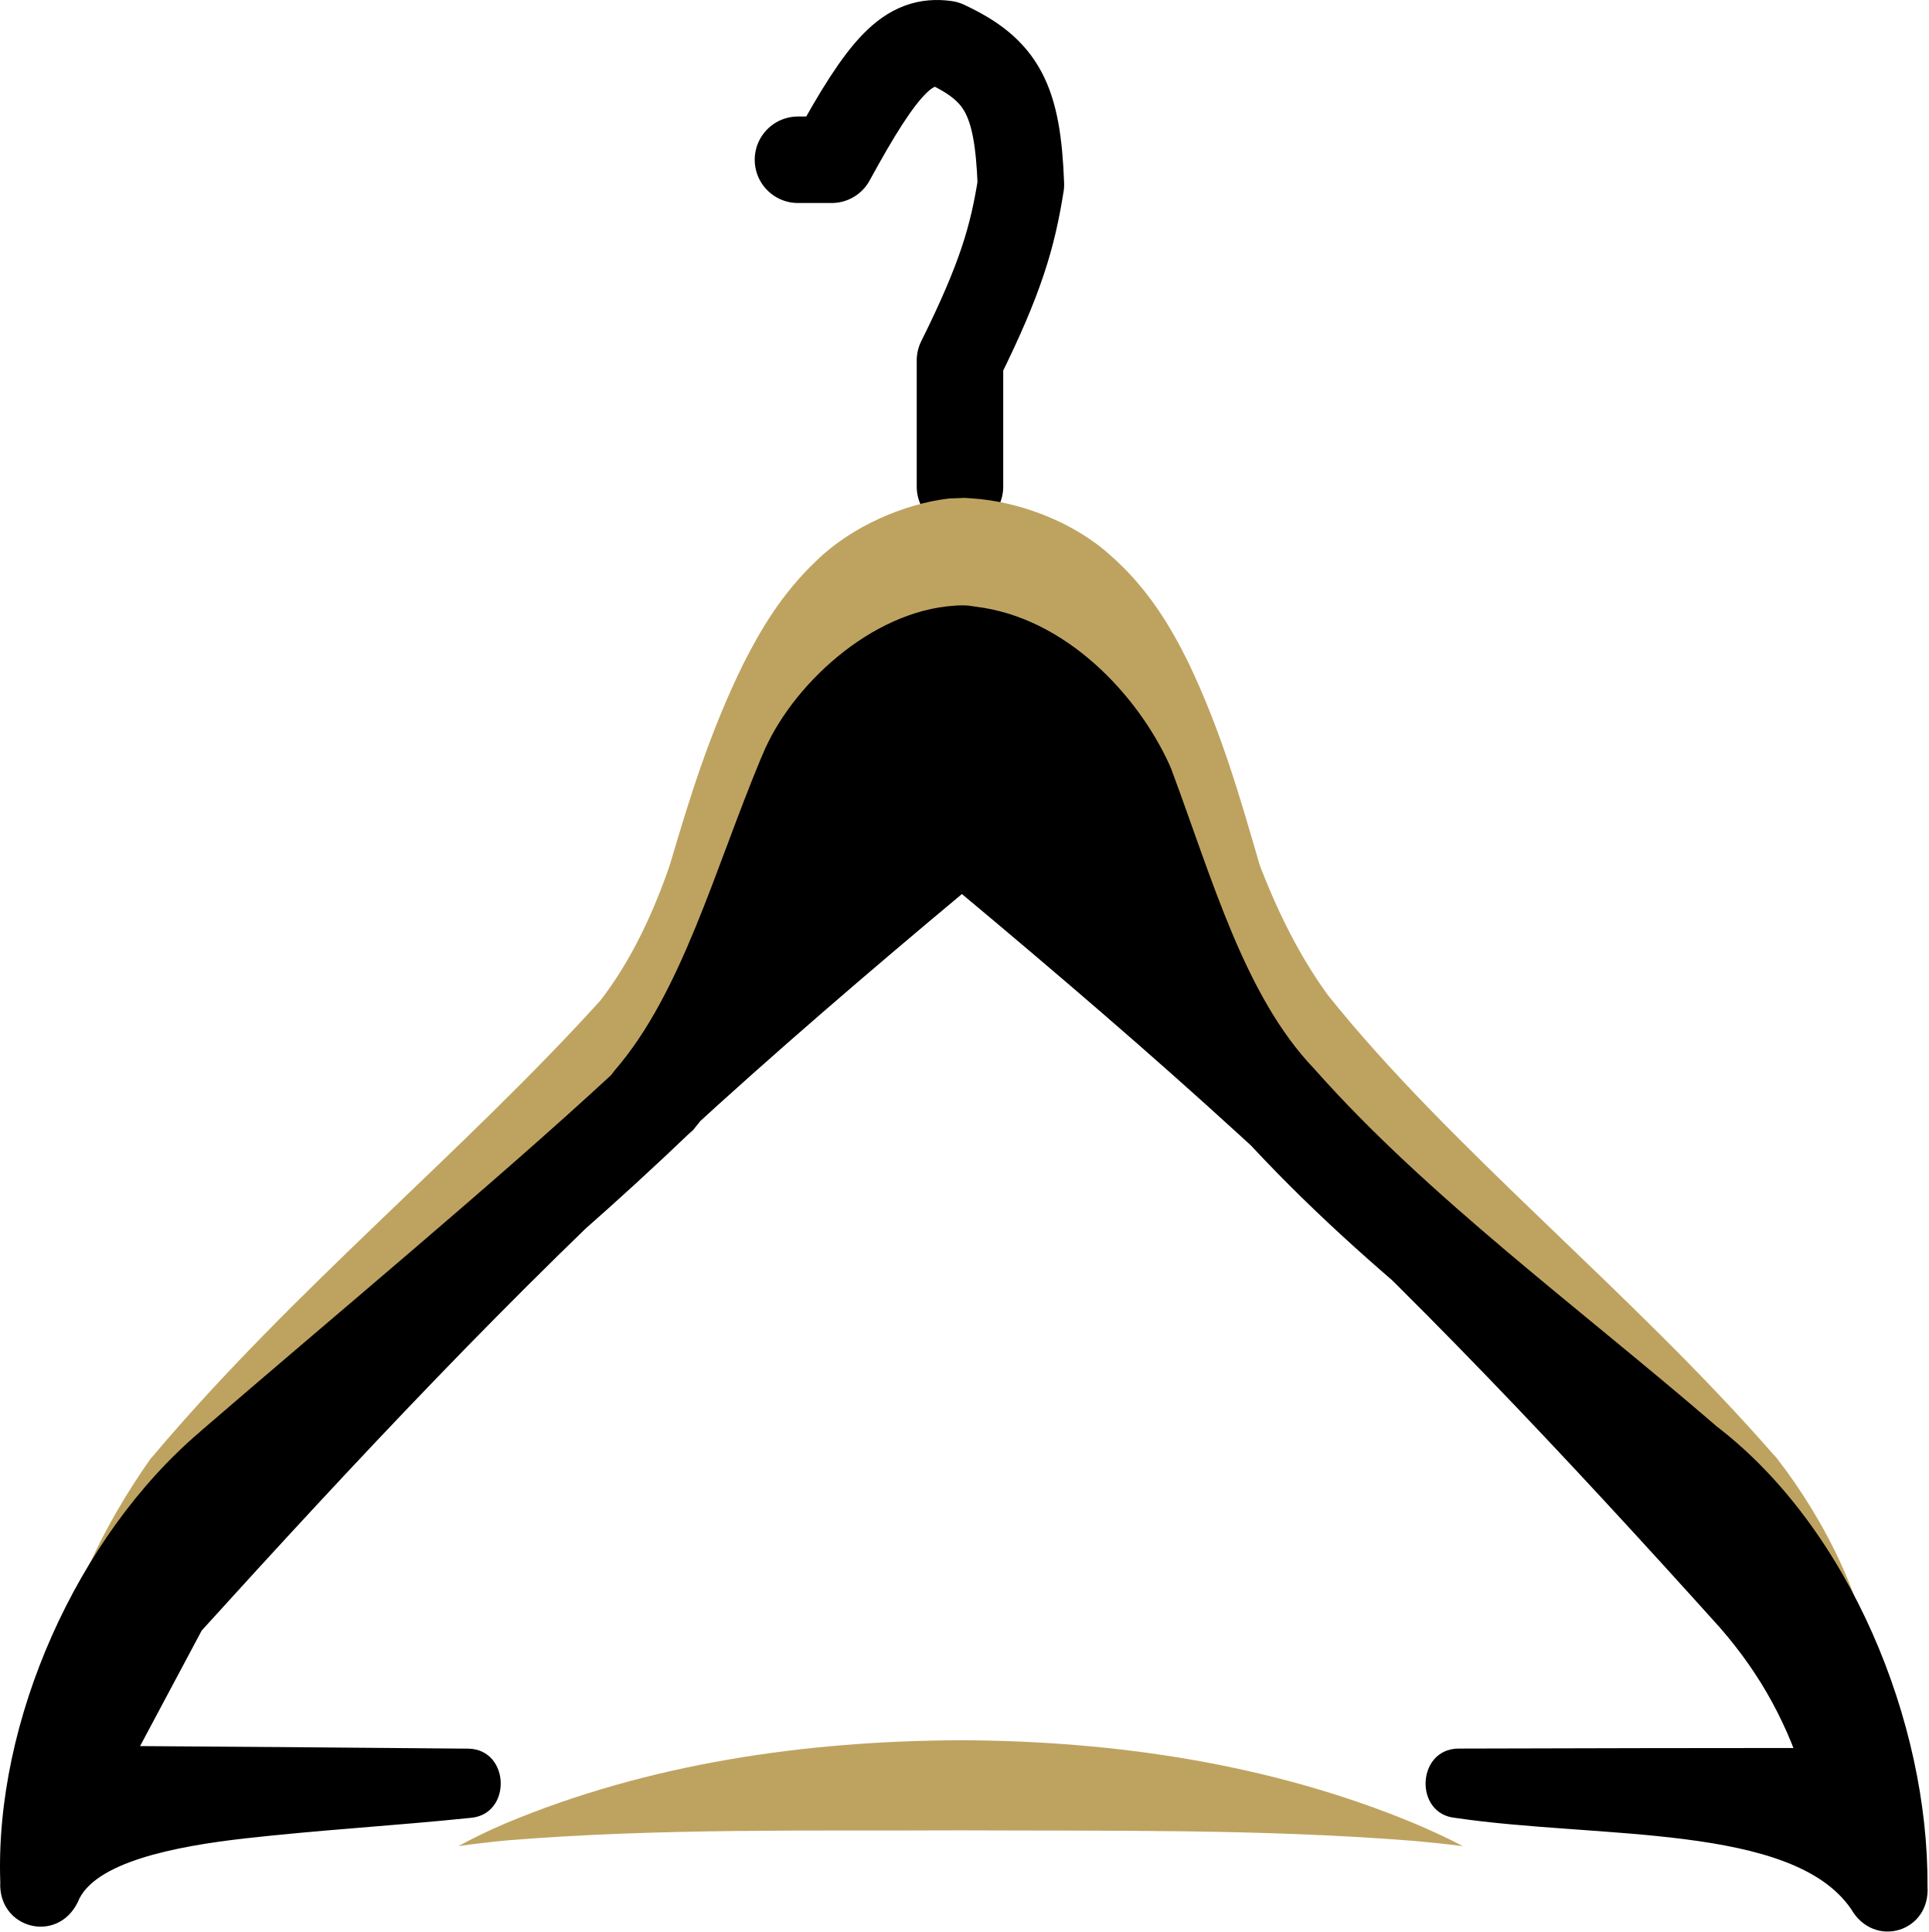
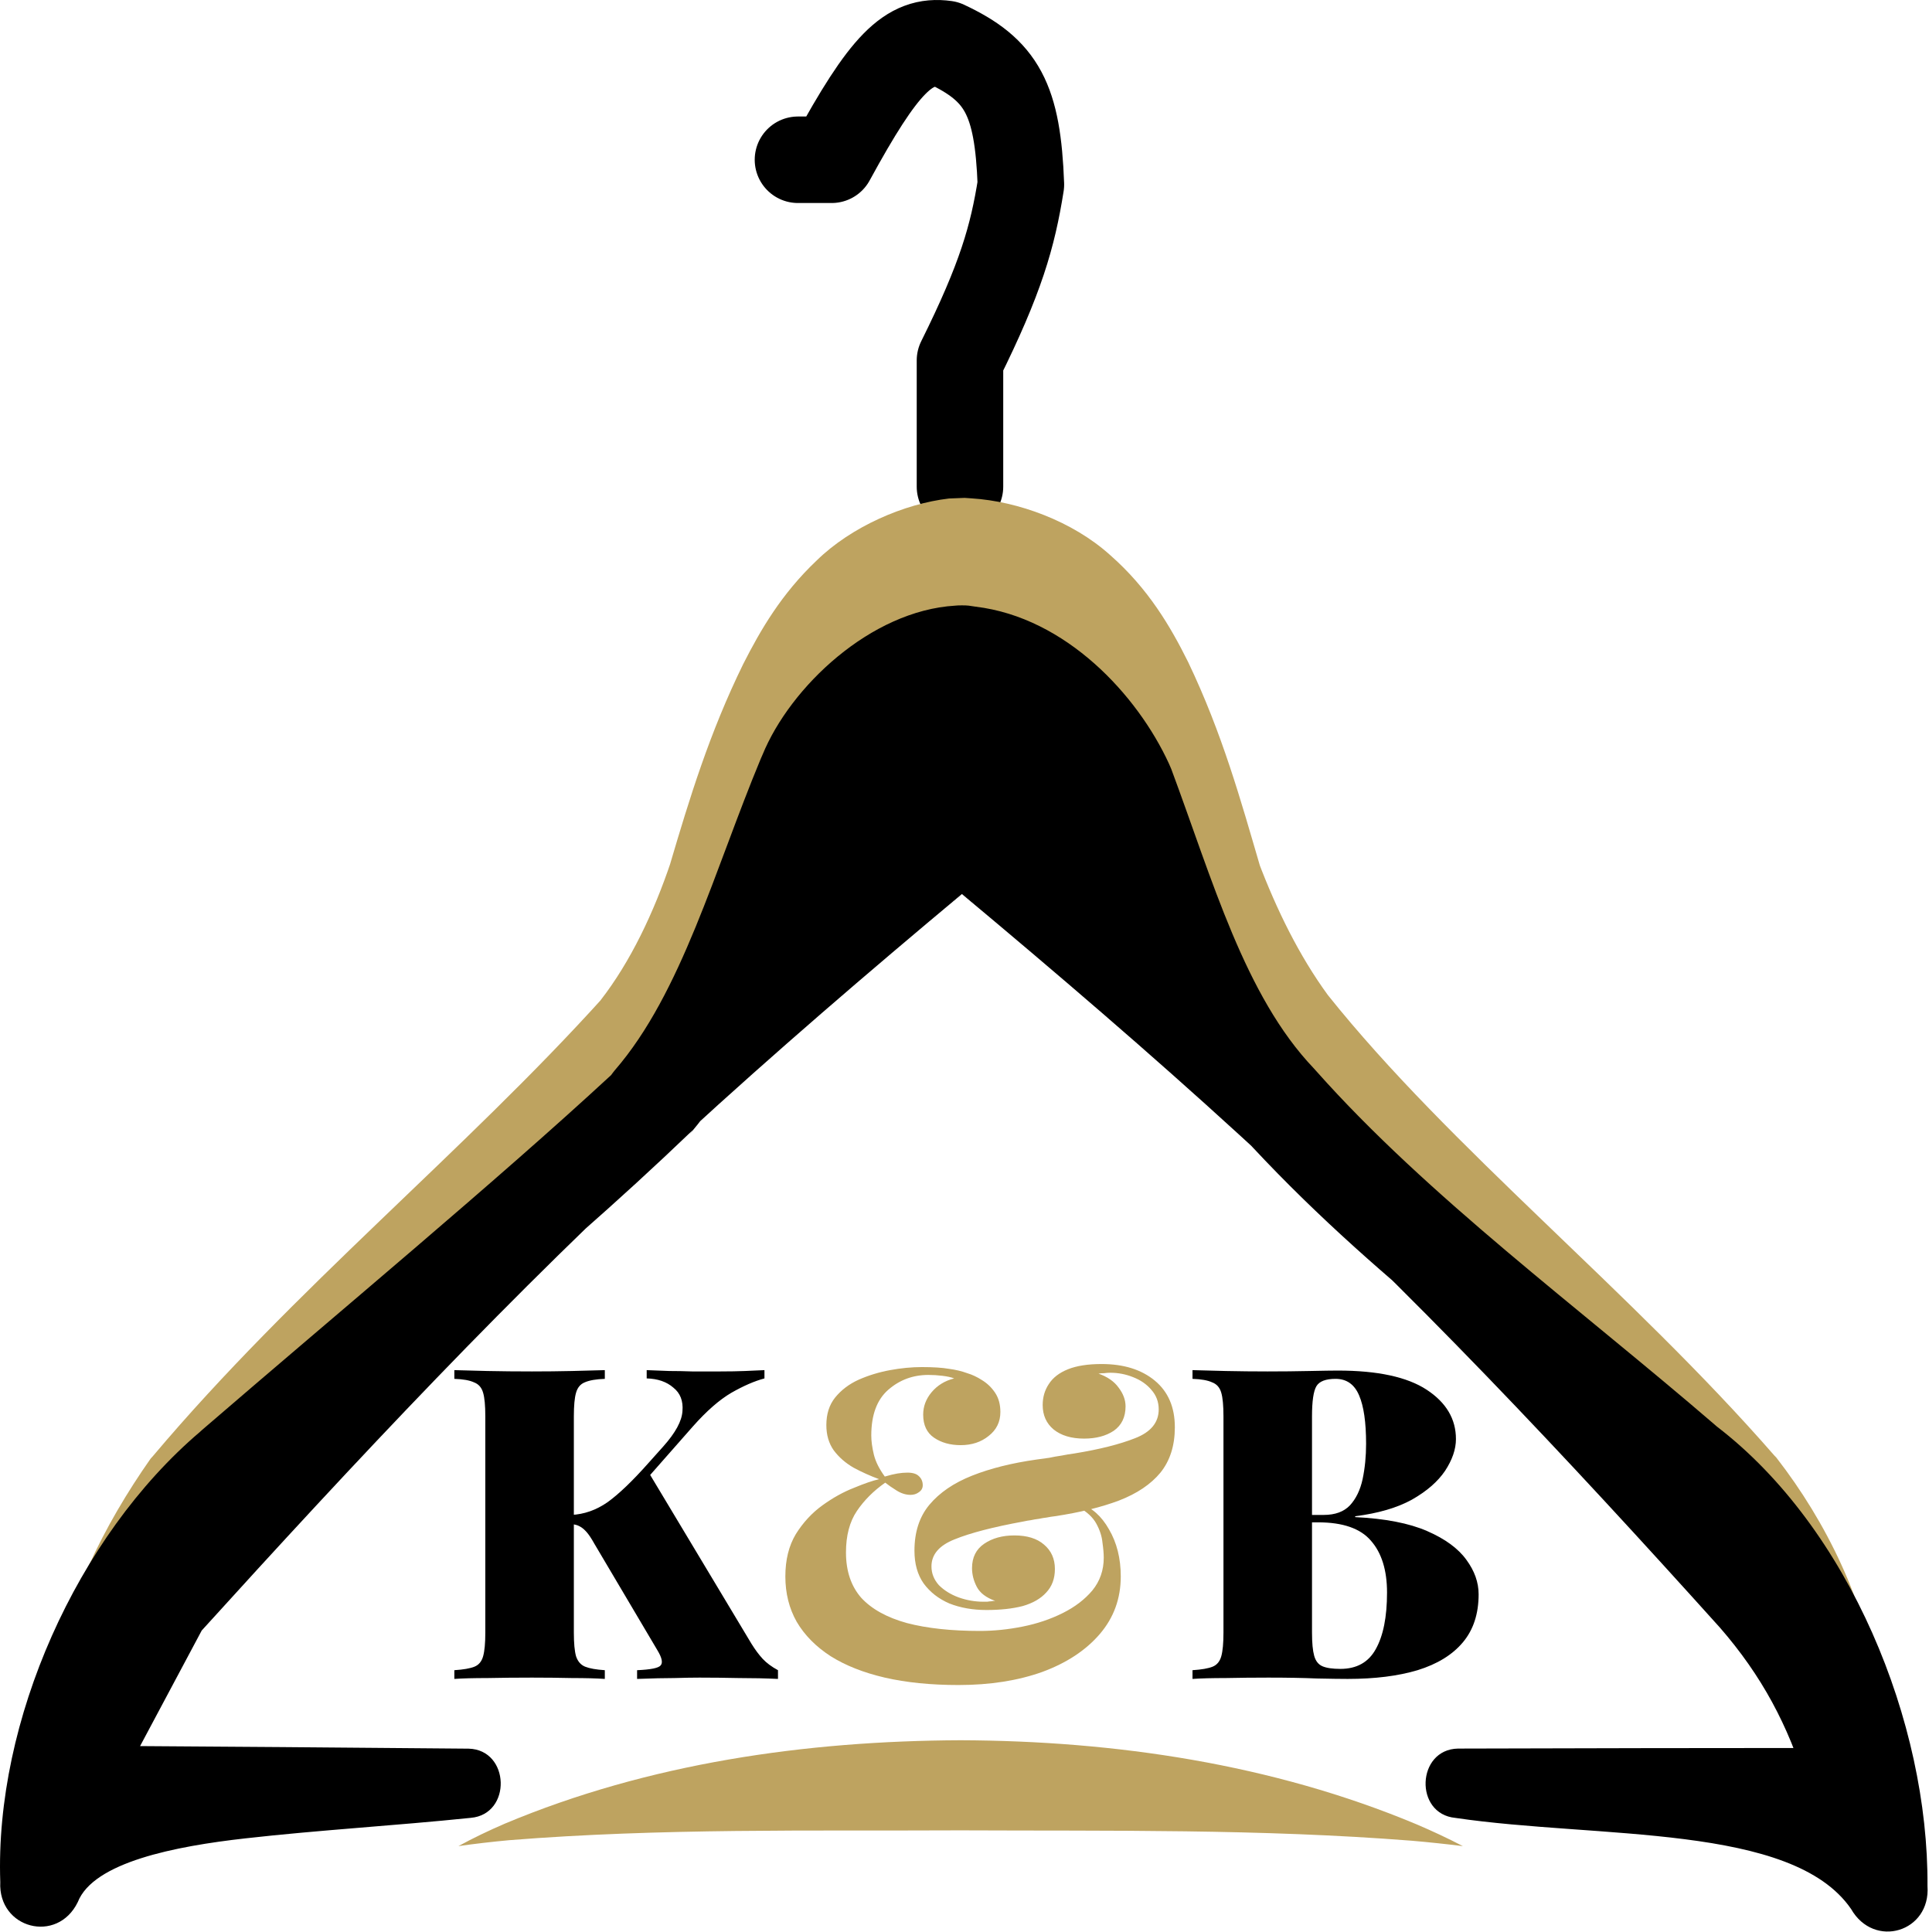
<svg xmlns="http://www.w3.org/2000/svg" width="535" height="536" viewBox="0 0 535 536" fill="none">
  <path d="M221.372 44.322H230.72C245.201 17.778 252.036 10.731 262.361 12.178C277.984 19.48 282.332 27.526 283.215 51.21C280.924 65.629 277.659 77.178 266.316 99.999V135.012" stroke="black" stroke-width="24" stroke-linecap="round" stroke-linejoin="round" />
  <path d="M11.395 512.52C11.395 512.52 11.395 512.52 11.395 512.52C14.284 497.614 17.57 482.81 22.629 468.939C29.752 448.723 41.959 431.967 56.527 416.479L55.819 417.271C100.012 378.127 150.211 346.166 194.686 303.484L195.631 302.461C209.204 287.329 218.074 270.47 224.935 253.113L225.232 252.242C236.701 219.046 251.076 180.495 269.35 181.879L265.035 182.052C265.355 182.071 265.667 182.093 265.973 182.118C285.302 179.609 298.464 218.03 310.278 252.837L310.88 254.509C317.782 270.303 326.467 285.93 338.283 299.947L338.321 299.995C383.484 348.472 433.266 378.064 479.105 417.435L478.502 416.803C493.69 431.483 505.691 448.395 512.645 468.821C517.568 482.775 520.742 497.558 523.395 512.52C523.395 512.52 523.395 512.52 523.395 512.52C523.656 497.319 523.289 482.107 520.743 466.745C517.422 444.426 506.757 422.356 492.782 404.373L492.178 403.741C452.587 358.326 402.248 318.514 368.334 276.012L368.372 276.06C360.427 265.175 354.172 252.448 349.033 238.887L349.635 240.559C344.223 222.067 339.092 203.507 329.623 183.695C324.749 173.889 318.565 163.283 307.963 153.983C297.502 144.557 282.338 139.076 269.584 138.266C268.923 138.212 268.261 138.166 267.597 138.127L263.282 138.3C250.879 139.743 236.19 146.083 226.586 155.475C216.796 164.744 210.996 174.754 206.188 184.22C196.837 203.291 191.287 221.489 185.872 239.821L186.169 238.95C181.398 253.17 174.861 266.919 166.574 277.544L167.518 276.52C128.762 319.513 81.588 357.519 42.476 403.905L41.767 404.697C28.894 423.038 18.138 444.525 14.552 466.781C11.853 482.1 11.374 497.328 11.395 512.52Z" fill="#BEA360" />
  <path d="M50.253 448.331C133.235 360.347 180.621 316.145 266.855 248.032C354.425 317.222 401.599 360.842 482.377 447.059C491.821 458.302 500.184 467.634 508.643 492.842L404.659 494.75C464.04 500.418 508.898 498.482 523.395 524C518.773 457.04 501.77 436.733 467.625 405.092C413.349 360.135 374.621 329.848 354.647 305.896C334.848 285.469 325.532 255.789 311.83 218.146C302.046 198.789 288.904 184.859 266.855 181.901C245.467 184.775 233.589 196.193 224.038 215.602C203.664 267.399 197.194 287.2 180.862 305.896C177.698 310.598 144.089 339.185 64.286 406.364C25.001 444.527 14.229 468.628 11.395 522.728C23.531 497.954 69.094 499.969 129.77 494.75L25.787 492.206L50.253 448.331Z" fill="black" />
  <path d="M266.855 248.032C239.528 268.429 212.623 289.187 186.401 311C136.634 352.201 90.416 397.463 45.212 443.576C44.965 443.828 44.378 444.651 44.2 444.956C35.76 459.422 27.329 473.893 18.908 488.37C15.576 494.124 18.951 499.809 25.594 500.079C60.24 501.556 94.887 502.985 129.535 504.364L128.946 485.167C108.218 486.672 87.448 487.239 66.012 489.066C45.784 492.214 18.417 489.809 1.216 517.741L22.714 523.321C23.651 479.227 40.148 444.391 73.122 415.459L72.452 416.065C112.566 382.18 149.741 354.24 192.193 313.522L191.149 314.882C216.551 284.637 223.751 251.35 237.023 220.71L236.558 221.763C244.241 206.033 253.268 197.641 268.719 195.776L264.993 195.777C265.401 195.831 265.803 195.891 266.198 195.954C280.995 198.065 291.424 208.526 299.377 224.44L298.718 222.918C310.432 252.956 318.315 287.061 344.832 315.409L344.15 314.65C380.434 354.526 420.952 382.601 459.506 414.894L458.974 414.427C494.767 442.86 509.687 479.472 512.066 524.782L533.268 518.391C516.273 492.475 489.129 492.61 468.693 489.613C447.183 487.541 426.322 486.861 405.575 485.155L404.836 504.386C439.488 503.219 474.138 502.004 508.788 500.741C514.65 500.736 517.899 495.919 516.132 490.329C510.439 473.097 499.942 455.399 487.659 442.622C487.612 442.564 487.461 442.398 487.411 442.343C442.754 396.453 396.838 351.611 347.384 310.899C321.102 289.141 294.185 268.44 266.855 248.032C293.028 269.905 318.805 291.967 343.891 314.913C391.101 357.859 434.618 404.301 477.343 451.776L477.095 451.496C488.794 464.941 496.11 478.736 501.153 495.355L508.498 484.943C473.825 484.952 439.153 485.008 404.483 485.113C392.963 485.328 392.273 503.252 403.744 504.344C443.393 510.203 497.148 505.832 513.521 529.609C519.904 540.761 535.649 536.034 534.723 523.218C535.026 477.84 513.074 423.955 476.276 395.756C476.171 395.661 475.854 395.379 475.744 395.29C437.928 362.702 396.078 331.962 365.144 297.142C365.012 296.986 364.604 296.53 364.461 296.383C345.316 276.32 336.392 244.128 324.942 213.373C324.827 213.059 324.434 212.149 324.283 211.851C315.548 192.836 295.742 171.321 270.647 168.31C270.007 168.207 269.364 168.112 268.716 168.025C267.952 167.923 265.755 167.923 264.99 168.026C241.521 169.434 219.225 190.569 211.518 209.441C211.417 209.649 211.137 210.279 211.053 210.495C198.215 241.305 189.143 275.465 170.575 296.91C170.349 297.171 169.722 297.982 169.53 298.27C137.496 327.888 94.133 363.873 56.119 396.662C55.982 396.78 55.578 397.141 55.45 397.268C21.321 426.34 -1.478 477.477 0.075 522.135C-0.569 535.089 15.899 539.377 21.573 527.714C25.921 516.632 48.589 512.207 68.153 510.015C88.49 507.713 109.531 506.506 130.594 504.332C142.052 503.343 141.502 485.413 130.005 485.135C95.331 484.819 60.656 484.552 25.979 484.333L32.665 496.042C40.555 481.269 48.436 466.49 56.306 451.706L55.295 453.086C98.579 405.353 142.412 358.448 189.903 315.005C214.925 292.009 240.684 269.894 266.855 248.032ZM266.855 248.032" fill="black" />
  <path d="M127.17 512.173C127.17 512.173 127.17 512.173 127.17 512.173C131.8 511.507 136.534 510.967 141.261 510.528C183.417 507.153 224.936 508.008 266.472 507.8C308.018 507.996 349.478 507.363 391.703 510.682C396.412 511.092 401.165 511.591 405.822 512.173C405.822 512.173 405.822 512.173 405.822 512.173C401.662 510 397.28 507.959 392.86 506.076C352.923 489.379 309.346 482.959 266.481 482.8C223.624 482.974 180.063 489.151 140.079 505.927C135.636 507.842 131.273 509.925 127.17 512.173Z" fill="#BEA360" />
+   <path d="M212.075 380.119V382.418C209.333 383.144 206.267 384.475 202.879 386.411C199.572 388.347 196.023 391.453 192.231 395.728L169.967 421.017L179.768 408.191L208.445 455.986C209.494 457.68 210.543 459.092 211.591 460.221C212.64 461.351 214.052 462.399 215.826 463.367V465.787C212.438 465.626 208.808 465.545 204.936 465.545C201.145 465.465 197.515 465.424 194.046 465.424C192.191 465.424 189.892 465.465 187.149 465.545C184.407 465.545 180.938 465.626 176.743 465.787V463.367C180.535 463.206 182.713 462.762 183.277 462.036C183.923 461.31 183.64 459.939 182.43 457.922L164.885 428.277C164.079 426.825 163.353 425.736 162.707 425.01C162.062 424.284 161.417 423.76 160.771 423.437C160.207 423.115 159.44 422.913 158.472 422.832V420.291C162.022 420.13 165.369 418.96 168.515 416.782C171.661 414.524 175.453 410.894 179.889 405.892L184.003 401.294C187.391 397.503 189.166 394.236 189.327 391.493C189.569 388.67 188.722 386.492 186.786 384.959C184.931 383.346 182.471 382.499 179.405 382.418V380.119C181.664 380.2 183.761 380.281 185.697 380.361C187.714 380.361 189.811 380.402 191.989 380.482C194.248 380.482 196.87 380.482 199.854 380.482C202.436 380.482 204.694 380.442 206.63 380.361C208.647 380.281 210.462 380.2 212.075 380.119ZM167.789 380.119V382.539C165.369 382.62 163.514 382.943 162.223 383.507C161.013 383.991 160.207 384.959 159.803 386.411C159.4 387.783 159.198 389.961 159.198 392.945V452.961C159.198 455.865 159.4 458.043 159.803 459.495C160.287 460.947 161.134 461.915 162.344 462.399C163.554 462.883 165.369 463.206 167.789 463.367V465.787C165.45 465.626 162.425 465.545 158.714 465.545C155.084 465.465 151.374 465.424 147.582 465.424C143.226 465.424 139.112 465.465 135.24 465.545C131.449 465.545 128.384 465.626 126.044 465.787V463.367C128.545 463.206 130.4 462.883 131.61 462.399C132.82 461.915 133.627 460.947 134.03 459.495C134.434 458.043 134.635 455.865 134.635 452.961V392.945C134.635 389.961 134.434 387.783 134.03 386.411C133.627 384.959 132.78 383.991 131.489 383.507C130.279 382.943 128.464 382.62 126.044 382.539V380.119C128.384 380.2 131.449 380.281 135.24 380.361C139.112 380.442 143.226 380.482 147.582 380.482C151.374 380.482 155.084 380.442 158.714 380.361C162.425 380.281 165.45 380.2 167.789 380.119ZM330.823 380.119C333.162 380.2 336.227 380.281 340.019 380.361C343.891 380.442 347.763 380.482 351.635 380.482C355.668 380.482 359.54 380.442 363.251 380.361C366.961 380.281 369.583 380.24 371.116 380.24C382.167 380.24 390.395 382.015 395.8 385.564C401.204 389.114 403.907 393.671 403.907 399.237C403.907 402.061 402.898 405.005 400.882 408.07C398.865 411.055 395.8 413.717 391.686 416.056C387.572 418.315 382.328 419.848 375.956 420.654V420.896C384.264 421.3 390.919 422.59 395.921 424.768C400.922 426.946 404.552 429.608 406.811 432.754C409.069 435.82 410.199 439.006 410.199 442.313C410.199 447.718 408.747 452.155 405.843 455.623C402.939 459.092 398.744 461.673 393.259 463.367C387.854 464.981 381.401 465.787 373.899 465.787C371.963 465.787 369.099 465.747 365.308 465.666C361.597 465.505 357.12 465.424 351.877 465.424C347.843 465.424 343.891 465.465 340.019 465.545C336.227 465.545 333.162 465.626 330.823 465.787V463.367C333.323 463.206 335.179 462.883 336.389 462.399C337.599 461.915 338.405 460.947 338.809 459.495C339.212 458.043 339.414 455.865 339.414 452.961V392.945C339.414 389.961 339.212 387.783 338.809 386.411C338.405 384.959 337.558 383.991 336.268 383.507C335.058 382.943 333.243 382.62 330.823 382.539V380.119ZM370.511 382.539C367.768 382.539 365.993 383.225 365.187 384.596C364.38 385.968 363.977 388.751 363.977 392.945V452.961C363.977 455.785 364.178 457.922 364.582 459.374C364.985 460.826 365.751 461.794 366.881 462.278C368.01 462.762 369.664 463.004 371.842 463.004C376.359 463.004 379.626 461.189 381.643 457.559C383.74 453.849 384.789 448.605 384.789 441.829C384.789 435.618 383.296 430.818 380.312 427.43C377.408 424.042 372.527 422.348 365.671 422.348H356.838C356.838 422.348 356.838 422.026 356.838 421.38C356.838 420.654 356.838 420.291 356.838 420.291H367.244C370.39 420.291 372.81 419.404 374.504 417.629C376.198 415.774 377.367 413.354 378.013 410.369C378.658 407.304 378.981 404.037 378.981 400.568C378.981 394.599 378.335 390.122 377.045 387.137C375.754 384.072 373.576 382.539 370.511 382.539Z" fill="black" />
+   <path d="M255.745 379.272C258.891 379.272 261.392 379.434 263.247 379.756C265.102 379.998 266.796 380.402 268.329 380.966C269.7 381.37 271.072 382.015 272.443 382.902C273.895 383.79 275.105 384.959 276.073 386.411C277.041 387.863 277.525 389.638 277.525 391.735C277.525 394.478 276.436 396.696 274.258 398.39C272.161 400.084 269.579 400.931 266.514 400.931C263.61 400.931 261.15 400.246 259.133 398.874C257.116 397.503 256.108 395.365 256.108 392.461C256.108 390.203 256.874 388.146 258.407 386.29C260.02 384.354 262.118 383.064 264.699 382.418C263.892 382.096 262.803 381.854 261.432 381.692C260.141 381.531 258.851 381.45 257.56 381.45C253.285 381.45 249.574 382.822 246.428 385.564C243.282 388.307 241.709 392.542 241.709 398.269C241.709 399.802 241.951 401.577 242.435 403.593C242.919 405.529 243.927 407.546 245.46 409.643C246.831 409.24 248.001 408.958 248.969 408.796C249.937 408.635 250.865 408.554 251.752 408.554C253.204 408.554 254.253 408.877 254.898 409.522C255.624 410.168 255.987 411.015 255.987 412.063C255.987 412.87 255.624 413.515 254.898 413.999C254.253 414.483 253.486 414.725 252.599 414.725C251.308 414.725 250.018 414.322 248.727 413.515C247.436 412.709 246.388 411.983 245.581 411.337C242.354 413.596 239.733 416.218 237.716 419.202C235.699 422.187 234.691 426.019 234.691 430.697C234.691 435.86 236.103 440.055 238.926 443.281C241.83 446.427 246.065 448.767 251.631 450.299C257.197 451.751 263.933 452.477 271.838 452.477C275.71 452.477 279.663 452.074 283.696 451.267C287.729 450.461 291.44 449.21 294.828 447.516C298.216 445.822 300.959 443.725 303.056 441.224C305.153 438.643 306.202 435.618 306.202 432.149C306.202 431.02 306.081 429.608 305.839 427.914C305.678 426.22 305.113 424.486 304.145 422.711C303.177 420.937 301.523 419.404 299.184 418.113L299.547 417.145C302.854 418.194 305.557 420.574 307.654 424.284C309.832 427.995 310.921 432.351 310.921 437.352C310.921 443.483 308.985 448.807 305.113 453.324C301.241 457.842 295.917 461.351 289.141 463.851C282.365 466.271 274.621 467.481 265.909 467.481C258.246 467.481 251.429 466.796 245.46 465.424C239.571 464.053 234.57 462.077 230.456 459.495C226.342 456.833 223.196 453.647 221.018 449.936C218.921 446.226 217.872 442.031 217.872 437.352C217.872 432.754 218.84 428.842 220.776 425.615C222.793 422.389 225.253 419.727 228.157 417.629C231.061 415.532 233.965 413.919 236.869 412.789C239.773 411.579 242.112 410.773 243.887 410.369C241.467 409.482 239.128 408.433 236.869 407.223C234.61 405.933 232.755 404.319 231.303 402.383C229.932 400.447 229.246 398.108 229.246 395.365C229.246 392.3 230.053 389.759 231.666 387.742C233.36 385.645 235.538 383.991 238.2 382.781C240.943 381.571 243.847 380.684 246.912 380.119C249.977 379.555 252.922 379.272 255.745 379.272ZM305.597 378.425C311.728 378.425 316.648 379.958 320.359 383.023C324.07 386.089 325.925 390.404 325.925 395.97C325.925 401.052 324.594 405.247 321.932 408.554C319.27 411.781 315.438 414.362 310.437 416.298C305.516 418.154 299.587 419.606 292.65 420.654C291.924 420.735 291.158 420.856 290.351 421.017C289.625 421.098 288.899 421.219 288.173 421.38C287.447 421.461 286.721 421.582 285.995 421.743C285.35 421.824 284.664 421.945 283.938 422.106C275.549 423.639 269.176 425.293 264.82 427.067C260.545 428.761 258.407 431.262 258.407 434.569C258.407 436.505 259.093 438.24 260.464 439.772C261.916 441.224 263.731 442.354 265.909 443.16C268.168 443.967 270.467 444.37 272.806 444.37C273.209 444.37 273.572 444.37 273.895 444.37C274.298 444.29 274.661 444.249 274.984 444.249C275.387 444.169 275.75 444.128 276.073 444.128C273.572 443.241 271.878 441.95 270.991 440.256C270.104 438.562 269.66 436.828 269.66 435.053C269.66 432.069 270.789 429.81 273.048 428.277C275.307 426.745 278.09 425.978 281.397 425.978C284.946 425.978 287.689 426.825 289.625 428.519C291.642 430.213 292.65 432.472 292.65 435.295C292.65 437.957 291.843 440.135 290.23 441.829C288.697 443.523 286.519 444.774 283.696 445.58C280.873 446.306 277.525 446.669 273.653 446.669C269.862 446.669 266.433 446.064 263.368 444.854C260.383 443.564 258.004 441.708 256.229 439.288C254.535 436.868 253.688 433.843 253.688 430.213C253.688 425.051 255.059 420.816 257.802 417.508C260.625 414.12 264.578 411.418 269.66 409.401C274.742 407.385 280.711 405.892 287.568 404.924C288.778 404.763 289.948 404.602 291.077 404.44C292.206 404.198 293.336 403.997 294.465 403.835C295.675 403.593 296.885 403.392 298.095 403.23C305.032 402.101 310.639 400.689 314.914 398.995C319.27 397.301 321.448 394.639 321.448 391.009C321.448 388.912 320.762 387.097 319.391 385.564C318.1 384.032 316.406 382.862 314.309 382.055C312.292 381.249 310.195 380.845 308.017 380.845C307.452 380.845 306.888 380.886 306.323 380.966C305.758 380.966 305.234 381.007 304.75 381.087C307.251 381.975 309.106 383.265 310.316 384.959C311.607 386.653 312.252 388.388 312.252 390.162C312.252 393.147 311.163 395.406 308.985 396.938C306.807 398.39 304.064 399.116 300.757 399.116C297.208 399.116 294.384 398.269 292.287 396.575C290.27 394.881 289.262 392.623 289.262 389.799C289.262 387.621 289.827 385.685 290.956 383.991C292.085 382.217 293.86 380.845 296.28 379.877C298.7 378.909 301.806 378.425 305.597 378.425Z" fill="#BEA360" />
</svg>
